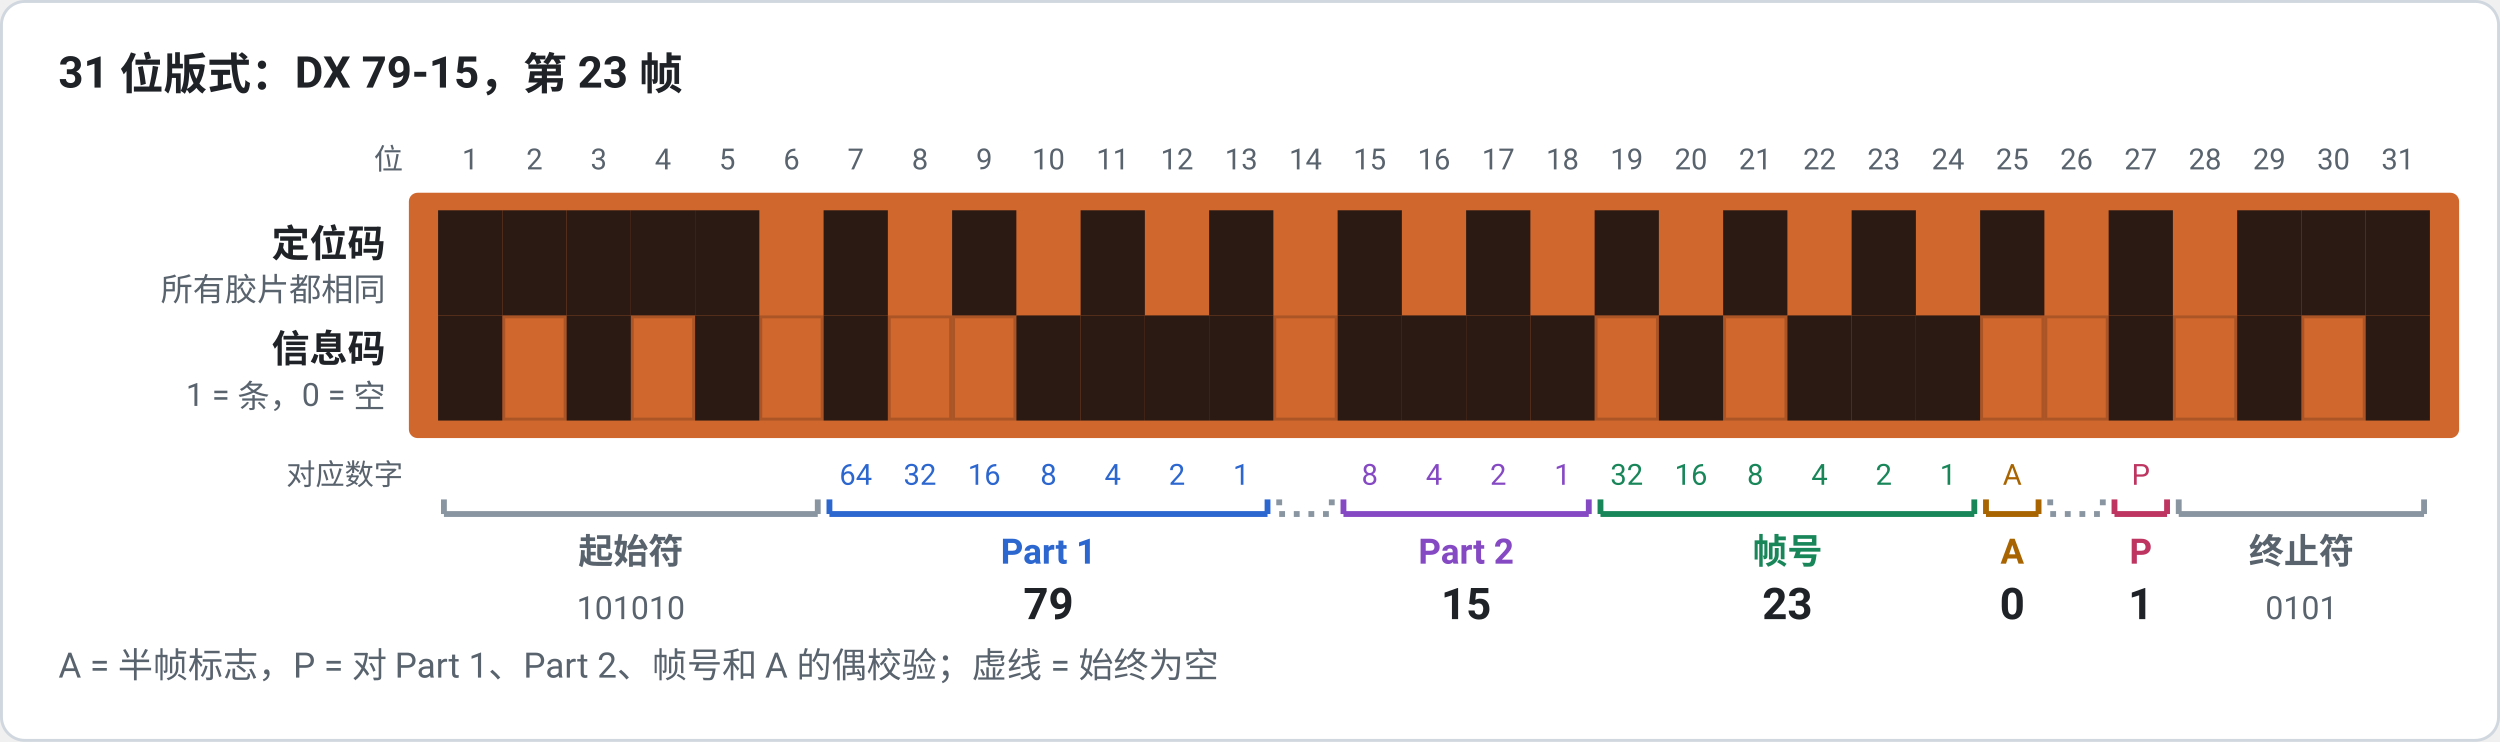
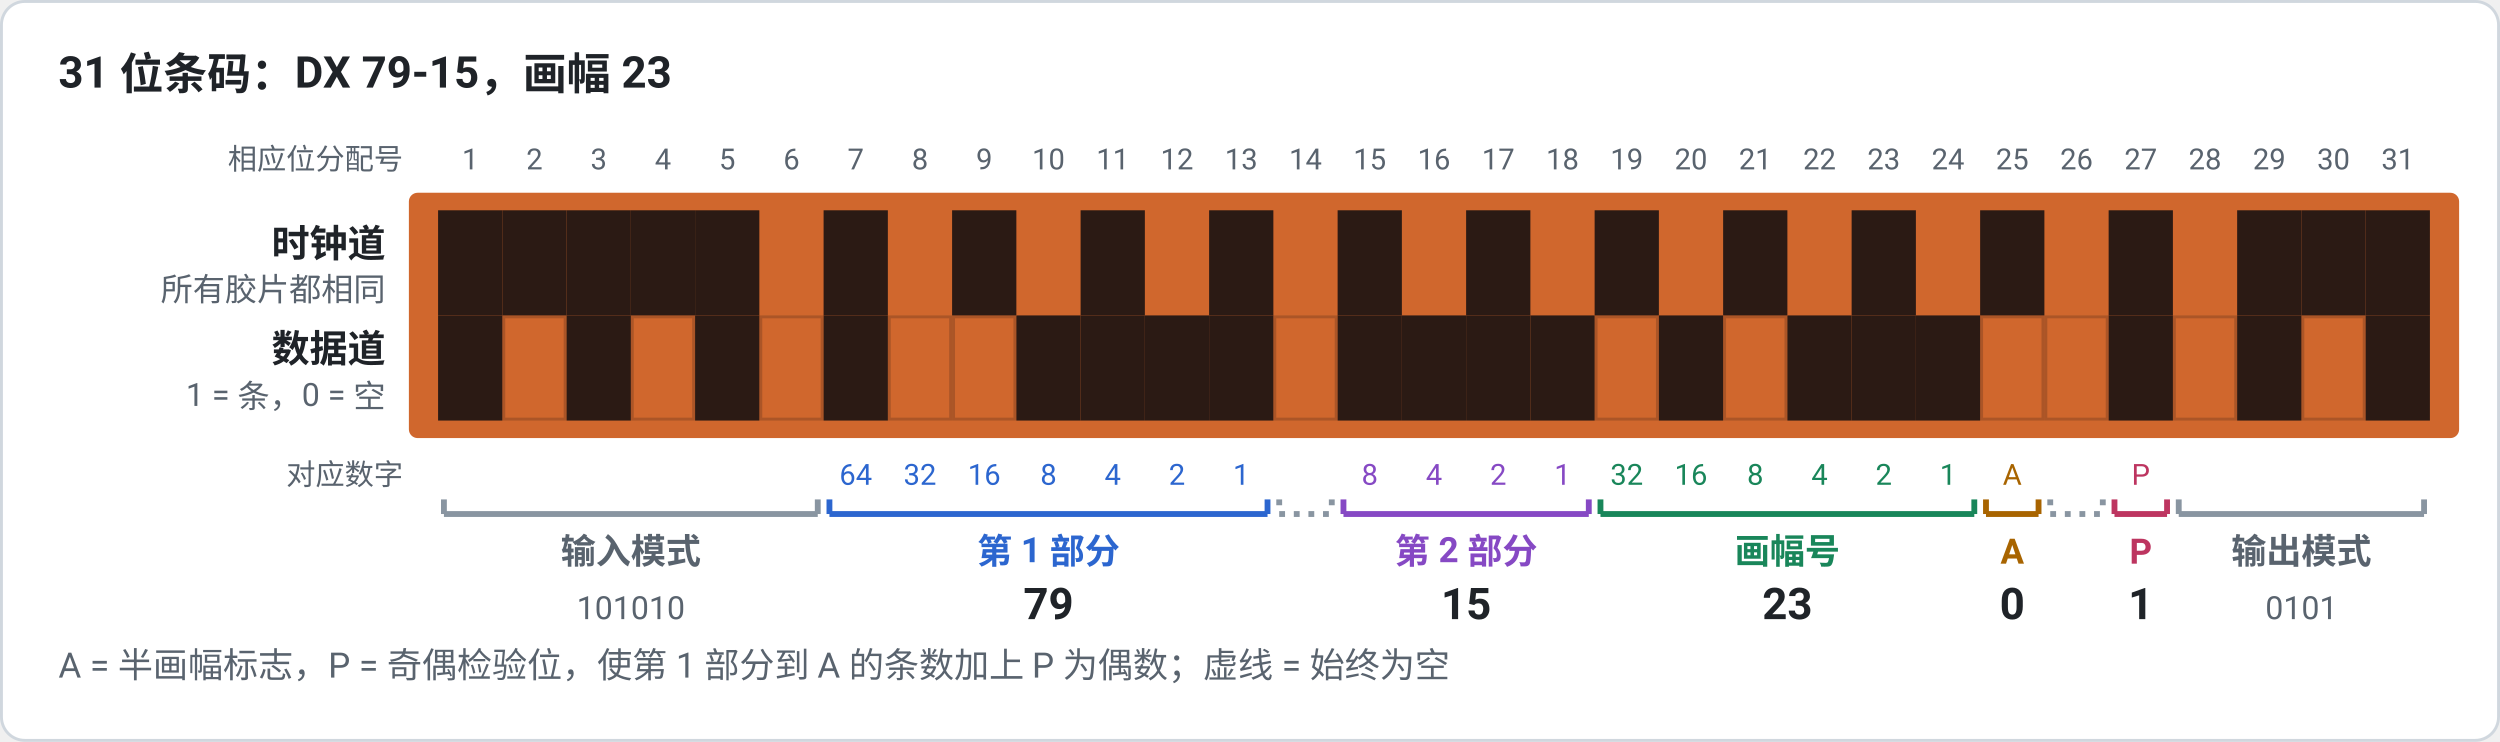
- <svg xmlns="http://www.w3.org/2000/svg" viewBox="0 0 856 254" width="856" height="254" role="img" aria-label="31 位版式：DX 79-15，第 23 帧">
+ <svg xmlns="http://www.w3.org/2000/svg" viewBox="0 0 856 254" width="856" height="254" role="img" aria-label="31 位条码：DX 79-15，画幅 23">
  <g font-family="system-ui, -apple-system, 'Segoe UI', Roboto, 'Noto Sans', 'PingFang SC', 'Hiragino Sans GB', 'Microsoft YaHei', 'Noto Sans CJK SC', sans-serif">
    <rect x="0.5" y="0.5" width="855" height="253" rx="8" fill="#ffffff" stroke="#d0d7de" />
-     <text x="20" y="30" font-size="15" font-weight="650" fill="#1f2328" text-anchor="start">31 位版式：DX 79-15，第 23 帧</text>
-     <text x="138" y="58" font-size="10" font-weight="400" fill="#59636e" text-anchor="end">位</text>
+     <text x="20" y="30" font-size="15" font-weight="650" fill="#1f2328" text-anchor="start">31 位条码：DX 79-15，画幅 23</text>
+     <text x="138" y="58" font-size="10" font-weight="400" fill="#59636e" text-anchor="end">相应位分配号</text>
    <text x="161" y="58" font-size="10" font-weight="400" fill="#59636e" text-anchor="middle">1</text>
    <text x="183" y="58" font-size="10" font-weight="400" fill="#59636e" text-anchor="middle">2</text>
    <text x="205" y="58" font-size="10" font-weight="400" fill="#59636e" text-anchor="middle">3</text>
    <text x="227" y="58" font-size="10" font-weight="400" fill="#59636e" text-anchor="middle">4</text>
    <text x="249" y="58" font-size="10" font-weight="400" fill="#59636e" text-anchor="middle">5</text>
    <text x="271" y="58" font-size="10" font-weight="400" fill="#59636e" text-anchor="middle">6</text>
    <text x="293" y="58" font-size="10" font-weight="400" fill="#59636e" text-anchor="middle">7</text>
    <text x="315" y="58" font-size="10" font-weight="400" fill="#59636e" text-anchor="middle">8</text>
    <text x="337" y="58" font-size="10" font-weight="400" fill="#59636e" text-anchor="middle">9</text>
    <text x="359" y="58" font-size="10" font-weight="400" fill="#59636e" text-anchor="middle">10</text>
    <text x="381" y="58" font-size="10" font-weight="400" fill="#59636e" text-anchor="middle">11</text>
    <text x="403" y="58" font-size="10" font-weight="400" fill="#59636e" text-anchor="middle">12</text>
    <text x="425" y="58" font-size="10" font-weight="400" fill="#59636e" text-anchor="middle">13</text>
    <text x="447" y="58" font-size="10" font-weight="400" fill="#59636e" text-anchor="middle">14</text>
    <text x="469" y="58" font-size="10" font-weight="400" fill="#59636e" text-anchor="middle">15</text>
    <text x="491" y="58" font-size="10" font-weight="400" fill="#59636e" text-anchor="middle">16</text>
    <text x="513" y="58" font-size="10" font-weight="400" fill="#59636e" text-anchor="middle">17</text>
    <text x="535" y="58" font-size="10" font-weight="400" fill="#59636e" text-anchor="middle">18</text>
    <text x="557" y="58" font-size="10" font-weight="400" fill="#59636e" text-anchor="middle">19</text>
    <text x="579" y="58" font-size="10" font-weight="400" fill="#59636e" text-anchor="middle">20</text>
    <text x="601" y="58" font-size="10" font-weight="400" fill="#59636e" text-anchor="middle">21</text>
    <text x="623" y="58" font-size="10" font-weight="400" fill="#59636e" text-anchor="middle">22</text>
    <text x="645" y="58" font-size="10" font-weight="400" fill="#59636e" text-anchor="middle">23</text>
    <text x="667" y="58" font-size="10" font-weight="400" fill="#59636e" text-anchor="middle">24</text>
    <text x="689" y="58" font-size="10" font-weight="400" fill="#59636e" text-anchor="middle">25</text>
    <text x="711" y="58" font-size="10" font-weight="400" fill="#59636e" text-anchor="middle">26</text>
    <text x="733" y="58" font-size="10" font-weight="400" fill="#59636e" text-anchor="middle">27</text>
    <text x="755" y="58" font-size="10" font-weight="400" fill="#59636e" text-anchor="middle">28</text>
    <text x="777" y="58" font-size="10" font-weight="400" fill="#59636e" text-anchor="middle">29</text>
    <text x="799" y="58" font-size="10" font-weight="400" fill="#59636e" text-anchor="middle">30</text>
    <text x="821" y="58" font-size="10" font-weight="400" fill="#59636e" text-anchor="middle">31</text>
    <rect x="140" y="66" width="702" height="84" rx="3" fill="#d0672d" />
    <rect x="150" y="72" width="22" height="36" fill="#2b1a14" />
    <rect x="150" y="108" width="22" height="36" fill="#2b1a14" />
    <rect x="172" y="72" width="22" height="36" fill="#2b1a14" />
    <rect x="172.5" y="108.5" width="21" height="35" fill="none" stroke="rgba(43, 26, 20, 0.22)" />
    <rect x="194" y="72" width="22" height="36" fill="#2b1a14" />
    <rect x="194" y="108" width="22" height="36" fill="#2b1a14" />
    <rect x="216" y="72" width="22" height="36" fill="#2b1a14" />
    <rect x="216.5" y="108.5" width="21" height="35" fill="none" stroke="rgba(43, 26, 20, 0.22)" />
    <rect x="238" y="72" width="22" height="36" fill="#2b1a14" />
    <rect x="238" y="108" width="22" height="36" fill="#2b1a14" />
    <rect x="260.5" y="108.5" width="21" height="35" fill="none" stroke="rgba(43, 26, 20, 0.22)" />
    <rect x="282" y="72" width="22" height="36" fill="#2b1a14" />
    <rect x="282" y="108" width="22" height="36" fill="#2b1a14" />
    <rect x="304.5" y="108.5" width="21" height="35" fill="none" stroke="rgba(43, 26, 20, 0.22)" />
    <rect x="326" y="72" width="22" height="36" fill="#2b1a14" />
    <rect x="326.5" y="108.5" width="21" height="35" fill="none" stroke="rgba(43, 26, 20, 0.22)" />
    <rect x="348" y="108" width="22" height="36" fill="#2b1a14" />
    <rect x="370" y="72" width="22" height="36" fill="#2b1a14" />
    <rect x="370" y="108" width="22" height="36" fill="#2b1a14" />
    <rect x="392" y="108" width="22" height="36" fill="#2b1a14" />
    <rect x="414" y="72" width="22" height="36" fill="#2b1a14" />
    <rect x="414" y="108" width="22" height="36" fill="#2b1a14" />
    <rect x="436.5" y="108.5" width="21" height="35" fill="none" stroke="rgba(43, 26, 20, 0.22)" />
    <rect x="458" y="72" width="22" height="36" fill="#2b1a14" />
    <rect x="458" y="108" width="22" height="36" fill="#2b1a14" />
    <rect x="480" y="108" width="22" height="36" fill="#2b1a14" />
    <rect x="502" y="72" width="22" height="36" fill="#2b1a14" />
    <rect x="502" y="108" width="22" height="36" fill="#2b1a14" />
    <rect x="524" y="108" width="22" height="36" fill="#2b1a14" />
    <rect x="546" y="72" width="22" height="36" fill="#2b1a14" />
    <rect x="546.5" y="108.5" width="21" height="35" fill="none" stroke="rgba(43, 26, 20, 0.22)" />
    <rect x="568" y="108" width="22" height="36" fill="#2b1a14" />
    <rect x="590" y="72" width="22" height="36" fill="#2b1a14" />
    <rect x="590.5" y="108.5" width="21" height="35" fill="none" stroke="rgba(43, 26, 20, 0.22)" />
    <rect x="612" y="108" width="22" height="36" fill="#2b1a14" />
    <rect x="634" y="72" width="22" height="36" fill="#2b1a14" />
    <rect x="634" y="108" width="22" height="36" fill="#2b1a14" />
    <rect x="656" y="108" width="22" height="36" fill="#2b1a14" />
    <rect x="678" y="72" width="22" height="36" fill="#2b1a14" />
    <rect x="678.5" y="108.5" width="21" height="35" fill="none" stroke="rgba(43, 26, 20, 0.22)" />
    <rect x="700.5" y="108.5" width="21" height="35" fill="none" stroke="rgba(43, 26, 20, 0.22)" />
    <rect x="722" y="72" width="22" height="36" fill="#2b1a14" />
    <rect x="722" y="108" width="22" height="36" fill="#2b1a14" />
    <rect x="744.5" y="108.5" width="21" height="35" fill="none" stroke="rgba(43, 26, 20, 0.22)" />
    <rect x="766" y="72" width="22" height="36" fill="#2b1a14" />
    <rect x="766" y="108" width="22" height="36" fill="#2b1a14" />
    <rect x="788" y="72" width="22" height="36" fill="#2b1a14" />
    <rect x="788.5" y="108.5" width="21" height="35" fill="none" stroke="rgba(43, 26, 20, 0.22)" />
    <rect x="810" y="72" width="22" height="36" fill="#2b1a14" />
    <rect x="810" y="108" width="22" height="36" fill="#2b1a14" />
-     <text x="132" y="88" font-size="13" font-weight="600" fill="#1f2328" text-anchor="end">定位码</text>
+     <text x="132" y="88" font-size="13" font-weight="600" fill="#1f2328" text-anchor="end">时钟道</text>
    <text x="132" y="103" font-size="11" font-weight="400" fill="#59636e" text-anchor="end">所有胶片都相同</text>
-     <text x="132" y="124" font-size="13" font-weight="600" fill="#1f2328" text-anchor="end">信息码</text>
+     <text x="132" y="124" font-size="13" font-weight="600" fill="#1f2328" text-anchor="end">数据道</text>
    <text x="132" y="139" font-size="11" font-weight="400" fill="#59636e" text-anchor="end">1 = 条，0 = 空</text>
    <text x="138" y="166" font-size="10" font-weight="400" fill="#59636e" text-anchor="end">对应数字</text>
    <text x="293" y="166" font-size="10" font-weight="400" fill="#2c66cf" text-anchor="middle">64</text>
    <text x="315" y="166" font-size="10" font-weight="400" fill="#2c66cf" text-anchor="middle">32</text>
    <text x="337" y="166" font-size="10" font-weight="400" fill="#2c66cf" text-anchor="middle">16</text>
    <text x="359" y="166" font-size="10" font-weight="400" fill="#2c66cf" text-anchor="middle">8</text>
    <text x="381" y="166" font-size="10" font-weight="400" fill="#2c66cf" text-anchor="middle">4</text>
    <text x="403" y="166" font-size="10" font-weight="400" fill="#2c66cf" text-anchor="middle">2</text>
    <text x="425" y="166" font-size="10" font-weight="400" fill="#2c66cf" text-anchor="middle">1</text>
    <text x="469" y="166" font-size="10" font-weight="400" fill="#8649c4" text-anchor="middle">8</text>
    <text x="491" y="166" font-size="10" font-weight="400" fill="#8649c4" text-anchor="middle">4</text>
    <text x="513" y="166" font-size="10" font-weight="400" fill="#8649c4" text-anchor="middle">2</text>
    <text x="535" y="166" font-size="10" font-weight="400" fill="#8649c4" text-anchor="middle">1</text>
    <text x="557" y="166" font-size="10" font-weight="400" fill="#19865a" text-anchor="middle">32</text>
    <text x="579" y="166" font-size="10" font-weight="400" fill="#19865a" text-anchor="middle">16</text>
    <text x="601" y="166" font-size="10" font-weight="400" fill="#19865a" text-anchor="middle">8</text>
    <text x="623" y="166" font-size="10" font-weight="400" fill="#19865a" text-anchor="middle">4</text>
    <text x="645" y="166" font-size="10" font-weight="400" fill="#19865a" text-anchor="middle">2</text>
    <text x="667" y="166" font-size="10" font-weight="400" fill="#19865a" text-anchor="middle">1</text>
    <text x="689" y="166" font-size="10" font-weight="400" fill="#a86400" text-anchor="middle">A</text>
    <text x="733" y="166" font-size="10" font-weight="400" fill="#bd3560" text-anchor="middle">P</text>
    <line x1="152" y1="176" x2="280" y2="176" stroke="#8995a1" stroke-width="2" />
    <line x1="152" y1="171" x2="152" y2="176" stroke="#8995a1" stroke-width="2" />
    <line x1="280" y1="171" x2="280" y2="176" stroke="#8995a1" stroke-width="2" />
-     <text x="216" y="193" font-size="12" font-weight="600" fill="#59636e" text-anchor="middle">起始符</text>
+     <text x="216" y="193" font-size="12" font-weight="600" fill="#59636e" text-anchor="middle">输入模式</text>
    <text x="216" y="212" font-size="11" font-weight="400" fill="#59636e" text-anchor="middle">101010</text>
    <line x1="284" y1="176" x2="434" y2="176" stroke="#2c66cf" stroke-width="2" />
    <line x1="284" y1="171" x2="284" y2="176" stroke="#2c66cf" stroke-width="2" />
    <line x1="434" y1="171" x2="434" y2="176" stroke="#2c66cf" stroke-width="2" />
-     <text x="359" y="193" font-size="12" font-weight="600" fill="#2c66cf" text-anchor="middle">Part 1</text>
+     <text x="359" y="193" font-size="12" font-weight="600" fill="#2c66cf" text-anchor="middle">第 1 部分</text>
    <text x="359" y="212" font-size="15" font-weight="700" fill="#1f2328" text-anchor="middle">79</text>
    <line x1="438" y1="176" x2="456" y2="176" stroke="#8995a1" stroke-width="2" stroke-dasharray="2 3" />
    <line x1="438" y1="171" x2="438" y2="176" stroke="#8995a1" stroke-width="2" stroke-dasharray="2 3" />
    <line x1="456" y1="171" x2="456" y2="176" stroke="#8995a1" stroke-width="2" stroke-dasharray="2 3" />
    <line x1="460" y1="176" x2="544" y2="176" stroke="#8649c4" stroke-width="2" />
    <line x1="460" y1="171" x2="460" y2="176" stroke="#8649c4" stroke-width="2" />
    <line x1="544" y1="171" x2="544" y2="176" stroke="#8649c4" stroke-width="2" />
-     <text x="502" y="193" font-size="12" font-weight="600" fill="#8649c4" text-anchor="middle">Part 2</text>
+     <text x="502" y="193" font-size="12" font-weight="600" fill="#8649c4" text-anchor="middle">第 2 部分</text>
    <text x="502" y="212" font-size="15" font-weight="700" fill="#1f2328" text-anchor="middle">15</text>
    <line x1="548" y1="176" x2="676" y2="176" stroke="#19865a" stroke-width="2" />
    <line x1="548" y1="171" x2="548" y2="176" stroke="#19865a" stroke-width="2" />
    <line x1="676" y1="171" x2="676" y2="176" stroke="#19865a" stroke-width="2" />
-     <text x="612" y="193" font-size="12" font-weight="600" fill="#19865a" text-anchor="middle">帧号</text>
+     <text x="612" y="193" font-size="12" font-weight="600" fill="#19865a" text-anchor="middle">画幅号</text>
    <text x="612" y="212" font-size="15" font-weight="700" fill="#1f2328" text-anchor="middle">23</text>
    <line x1="680" y1="176" x2="698" y2="176" stroke="#a86400" stroke-width="2" />
    <line x1="680" y1="171" x2="680" y2="176" stroke="#a86400" stroke-width="2" />
    <line x1="698" y1="171" x2="698" y2="176" stroke="#a86400" stroke-width="2" />
    <text x="689" y="193" font-size="12" font-weight="600" fill="#a86400" text-anchor="middle">A</text>
    <text x="689" y="212" font-size="15" font-weight="700" fill="#1f2328" text-anchor="middle">0</text>
    <line x1="702" y1="176" x2="720" y2="176" stroke="#8995a1" stroke-width="2" stroke-dasharray="2 3" />
    <line x1="702" y1="171" x2="702" y2="176" stroke="#8995a1" stroke-width="2" stroke-dasharray="2 3" />
    <line x1="720" y1="171" x2="720" y2="176" stroke="#8995a1" stroke-width="2" stroke-dasharray="2 3" />
    <line x1="724" y1="176" x2="742" y2="176" stroke="#bd3560" stroke-width="2" />
    <line x1="724" y1="171" x2="724" y2="176" stroke="#bd3560" stroke-width="2" />
    <line x1="742" y1="171" x2="742" y2="176" stroke="#bd3560" stroke-width="2" />
    <text x="733" y="193" font-size="12" font-weight="600" fill="#bd3560" text-anchor="middle">P</text>
    <text x="733" y="212" font-size="15" font-weight="700" fill="#1f2328" text-anchor="middle">1</text>
    <line x1="746" y1="176" x2="830" y2="176" stroke="#8995a1" stroke-width="2" />
    <line x1="746" y1="171" x2="746" y2="176" stroke="#8995a1" stroke-width="2" />
    <line x1="830" y1="171" x2="830" y2="176" stroke="#8995a1" stroke-width="2" />
-     <text x="788" y="193" font-size="12" font-weight="600" fill="#59636e" text-anchor="middle">终止符</text>
+     <text x="788" y="193" font-size="12" font-weight="600" fill="#59636e" text-anchor="middle">输出模式</text>
    <text x="788" y="212" font-size="11" font-weight="400" fill="#59636e" text-anchor="middle">0101</text>
-     <text x="20" y="232" font-size="12" font-weight="400" fill="#59636e" text-anchor="start">A = 半帧标志，P = 对 Part 1、Part 2、帧号和 A 的偶校验；虚线 = 始终为空</text>
+     <text x="20" y="232" font-size="12" font-weight="400" fill="#59636e" text-anchor="start">A = 半画幅标志，P = 奇偶检验位，使第 1 部分到 A 的条数加上 P 为偶数；虚线 = 始终为空</text>
  </g>
</svg>
